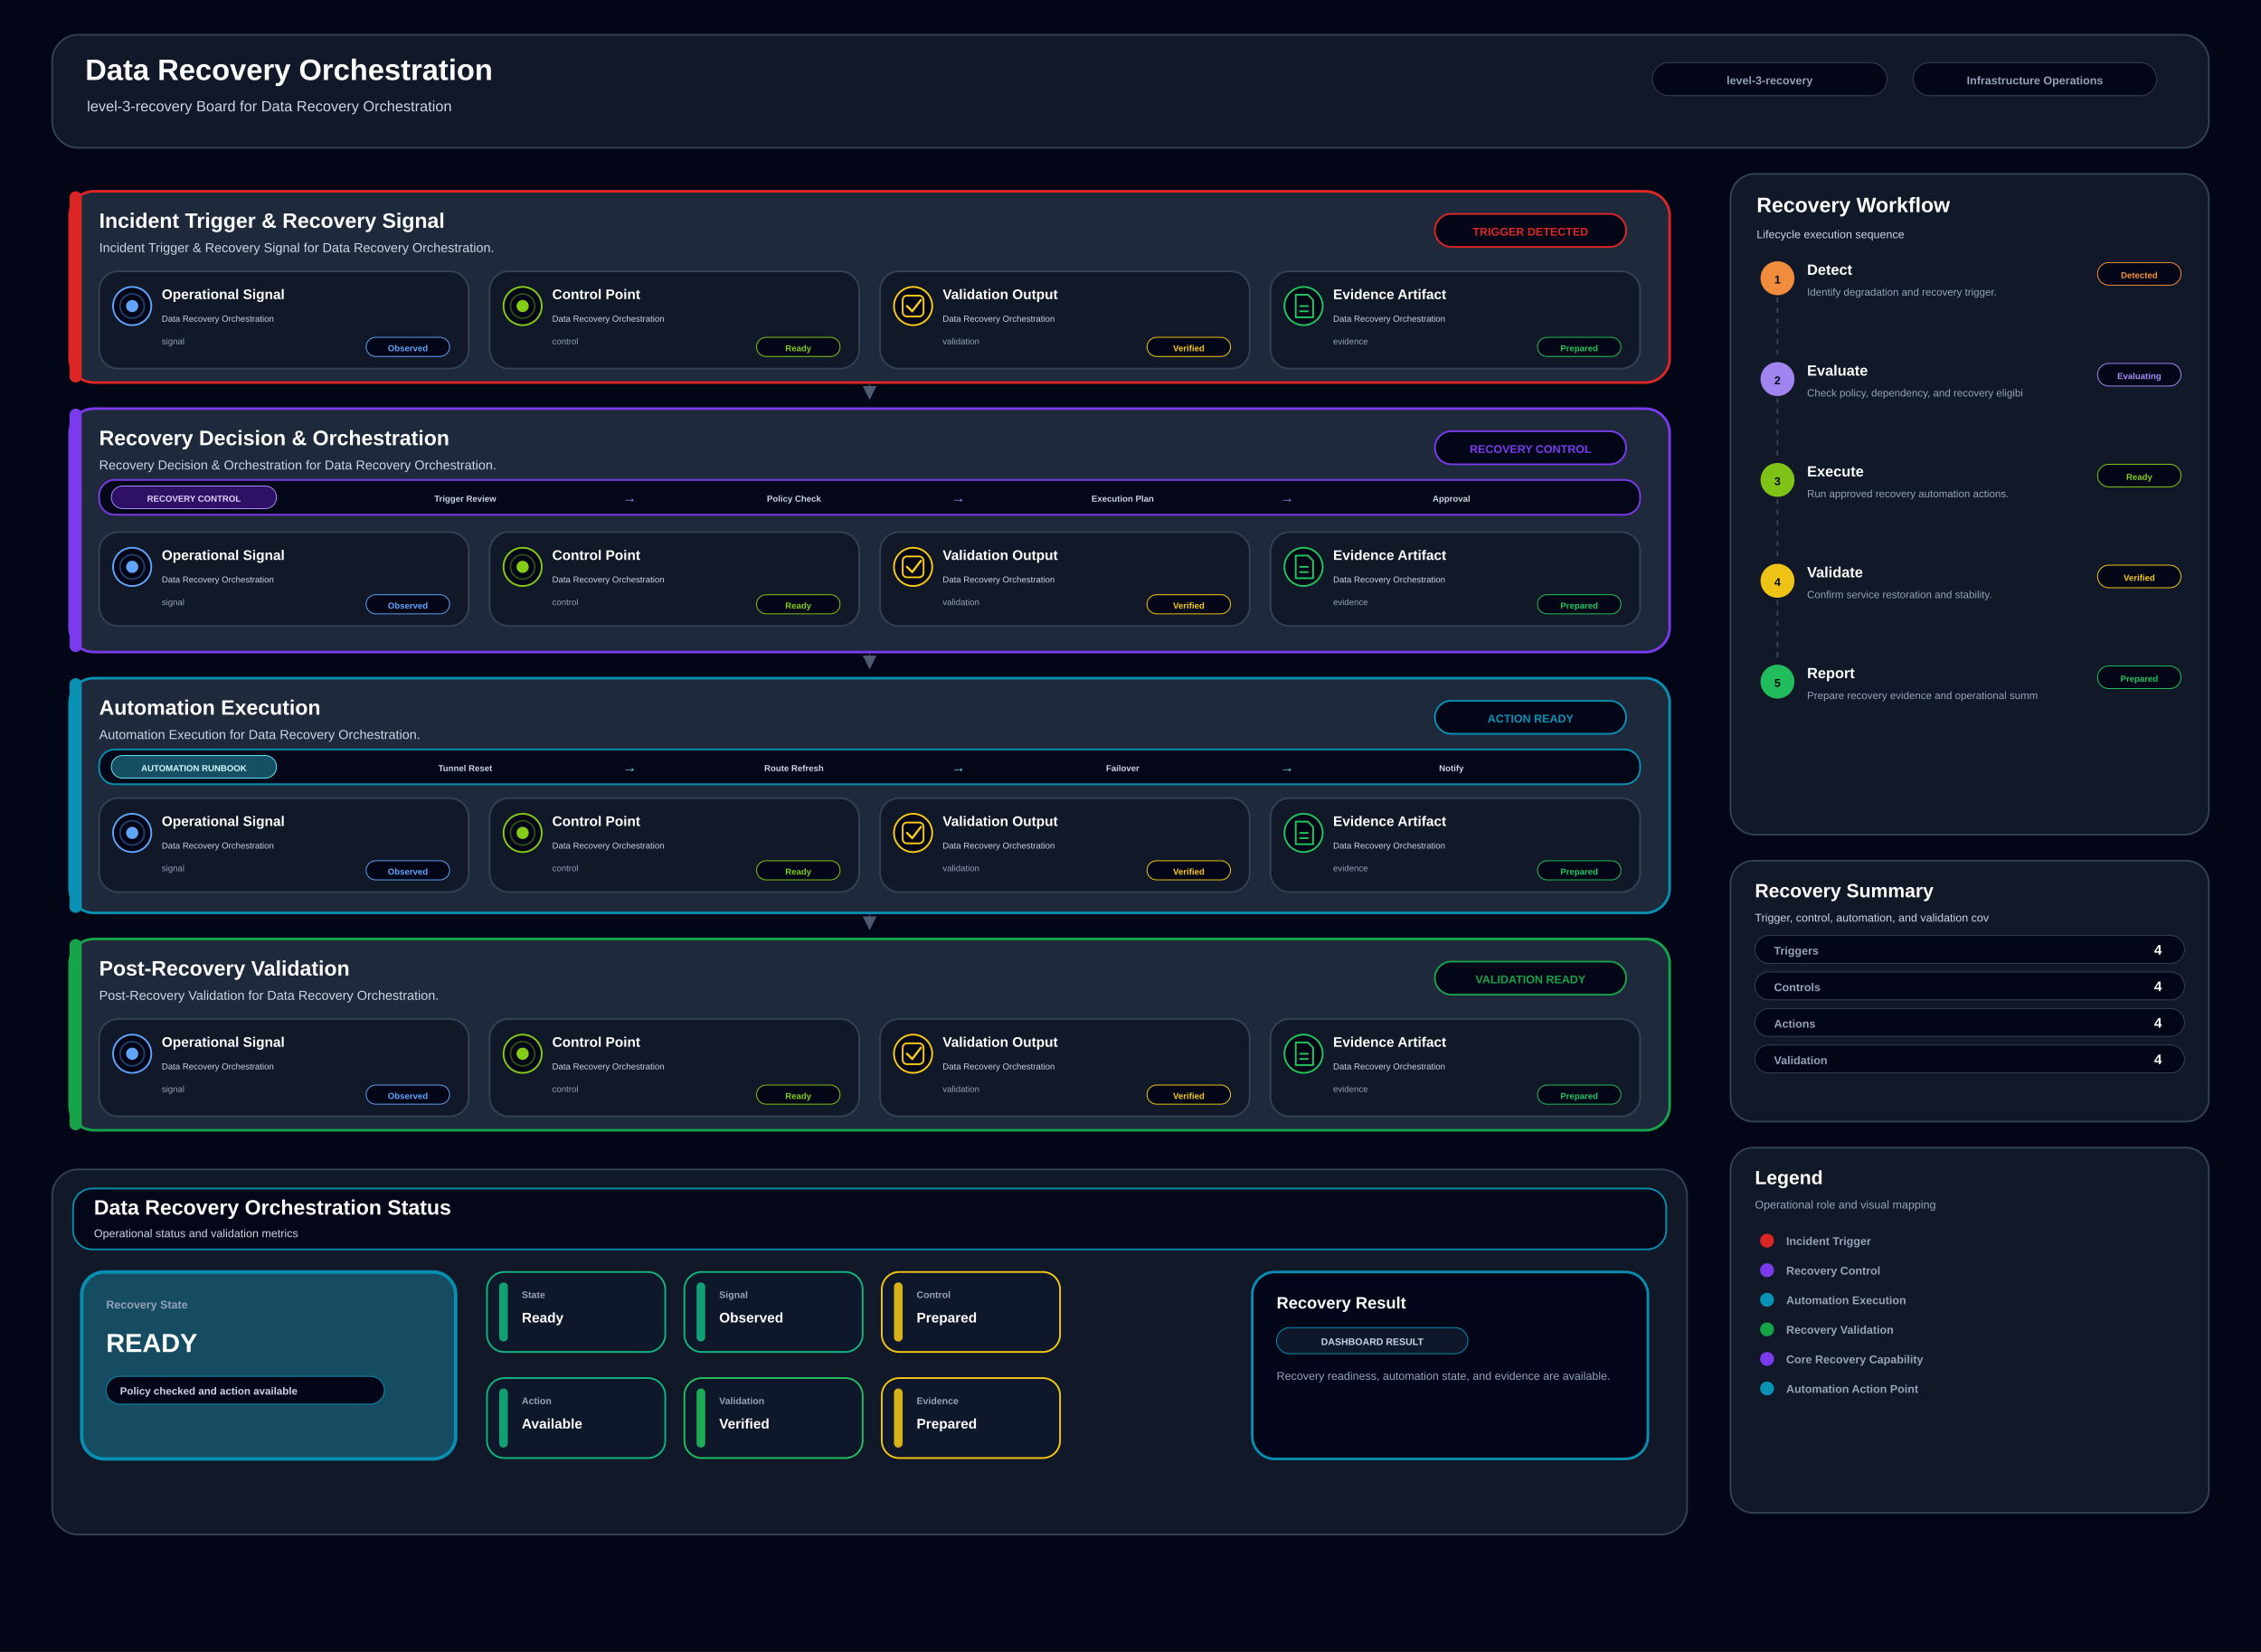
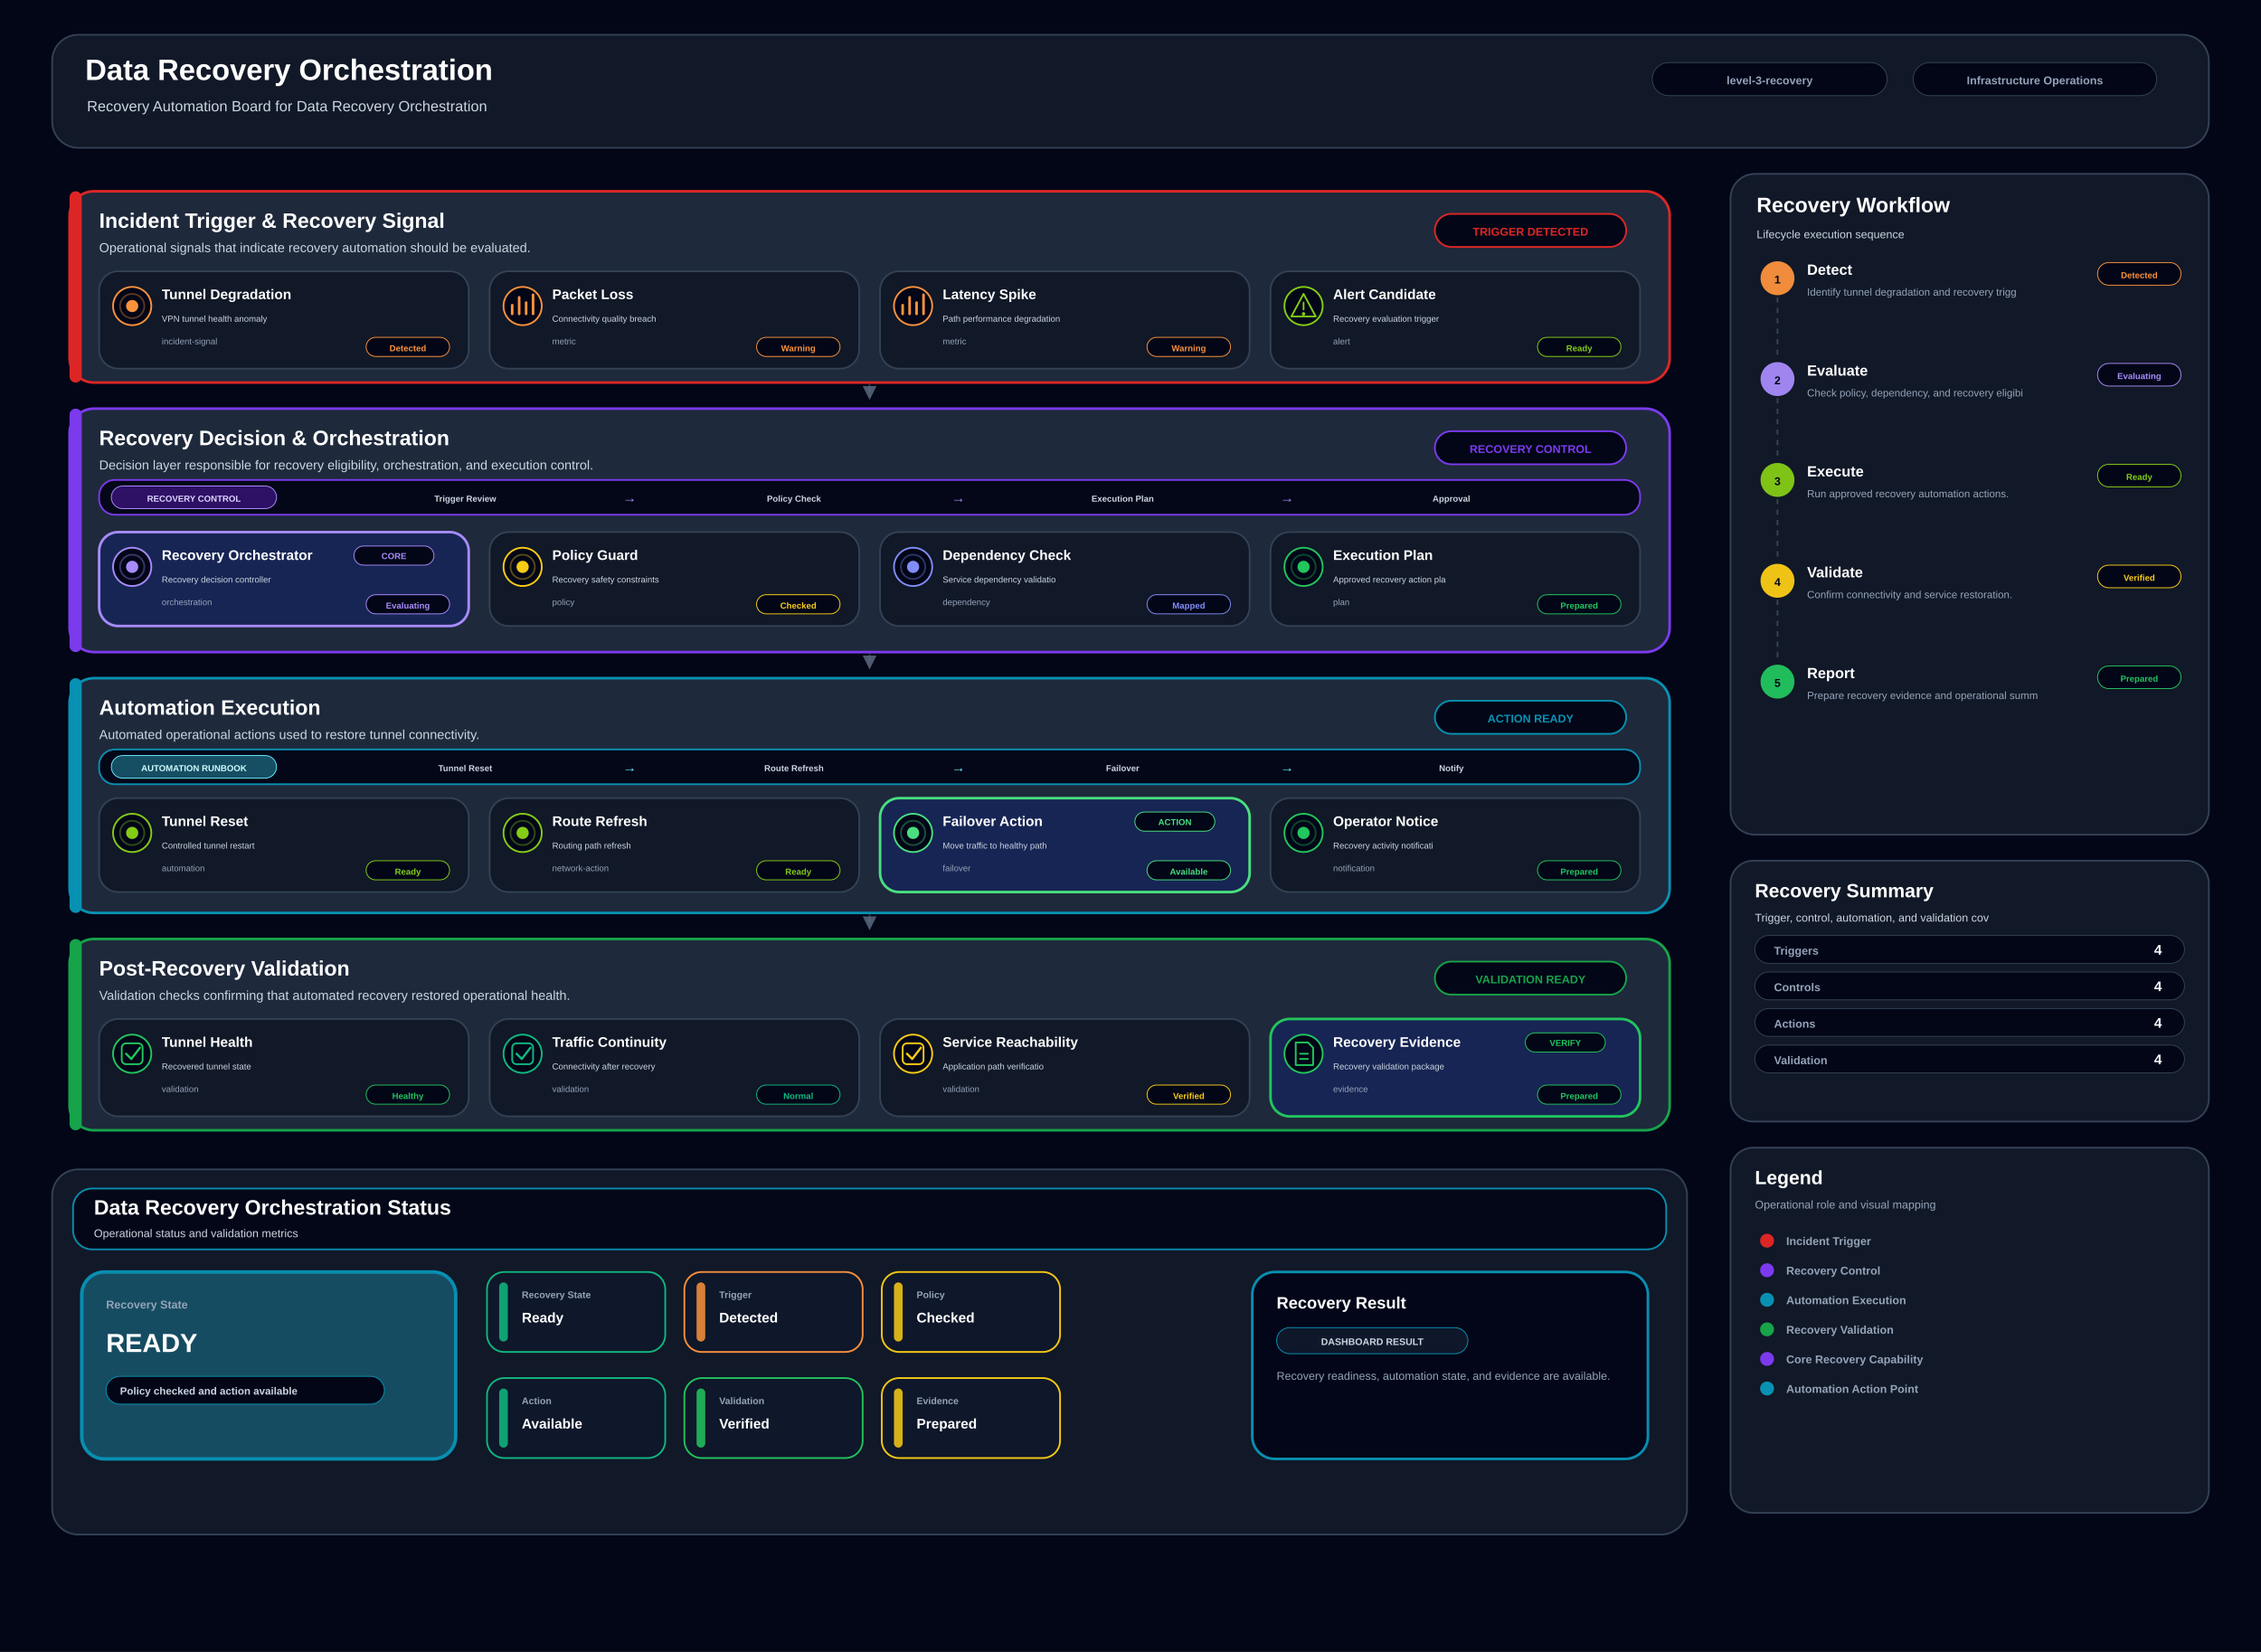
<svg xmlns="http://www.w3.org/2000/svg" width="2600" height="1900" viewBox="0 0 2600 1900" font-family="Arial, Helvetica, sans-serif">
  <style>text { font-family: Arial, Helvetica, sans-serif; letter-spacing: normal; word-spacing: normal; text-rendering: optimizeLegibility; font-kerning: normal; }</style>
  <style>text { font-family: Arial, Helvetica, sans-serif; letter-spacing: normal; word-spacing: normal; text-rendering: optimizeLegibility; font-kerning: normal; }</style>
  <rect width="2600" height="1900" fill="#020617" />
  <rect x="60" y="40" width="2480" height="130" rx="30" fill="#111827" stroke="#334155" stroke-width="2" />
  <text x="98" y="92" fill="#ffffff" font-size="34" font-weight="bold">Data Recovery Orchestration</text>
-   <text x="100" y="128" fill="#cbd5e1" font-size="17">level-3-recovery Board for Data Recovery Orchestration</text>
+   <text x="100" y="128" fill="#cbd5e1" font-size="17">Recovery Automation Board for Data Recovery Orchestration</text>
  <rect x="1900" y="72" width="270" height="38" rx="19" fill="#020617" stroke="#334155" stroke-width="1" />
  <text x="2035" y="97" fill="#94a3b8" font-size="13" text-anchor="middle" font-weight="bold">level-3-recovery</text>
  <rect x="2200" y="72" width="280" height="38" rx="19" fill="#020617" stroke="#334155" stroke-width="1" />
  <text x="2340" y="97" fill="#94a3b8" font-size="13" text-anchor="middle" font-weight="bold">Infrastructure Operations</text>
  <rect x="80" y="220" width="1840" height="220" rx="28" fill="#1e293b" stroke="#dc2626" stroke-width="3" />
  <rect x="80" y="220" width="14" height="220" rx="7" fill="#dc2626" />
  <text x="114" y="262" fill="#ffffff" font-size="24" font-weight="bold">Incident Trigger &amp; Recovery Signal</text>
-   <text x="114" y="290" fill="#cbd5e1" font-size="15">Incident Trigger &amp; Recovery Signal for Data Recovery Orchestration.</text>
+   <text x="114" y="290" fill="#cbd5e1" font-size="15">Operational signals that indicate recovery automation should be evaluated.</text>
  <rect x="1650" y="246" width="220" height="38" rx="19" fill="#020617" stroke="#dc2626" stroke-width="2" />
  <text x="1760" y="271" fill="#dc2626" font-size="13" text-anchor="middle" font-weight="bold">TRIGGER DETECTED</text>
  <rect x="114" y="312" width="425" height="112" rx="22" fill="#111827" stroke="#334155" stroke-width="2" />
-   <circle cx="152" cy="352" r="22" fill="#020617" stroke="#60a5fa" stroke-width="2" />
-   <circle cx="152" cy="352" r="7" fill="#60a5fa" />
-   <circle cx="152" cy="352" r="14" fill="none" stroke="#60a5fa" stroke-width="2" opacity="0.35" />
-   <text x="186" y="344" fill="#ffffff" font-size="16" font-weight="bold">Operational Signal</text>
-   <text x="186" y="370" fill="#cbd5e1" font-size="10">Data Recovery Orchestration </text>
-   <text x="186" y="396" fill="#94a3b8" font-size="10">signal</text>
-   <rect x="421" y="388" width="96" height="22" rx="11" fill="#020617" stroke="#60a5fa" stroke-width="1" />
-   <text x="469" y="404" fill="#60a5fa" font-size="10" text-anchor="middle" font-weight="bold">Observed</text>
+   <circle cx="152" cy="352" r="22" fill="#020617" stroke="#fb923c" stroke-width="2" />
+   <circle cx="152" cy="352" r="7" fill="#fb923c" />
+   <circle cx="152" cy="352" r="14" fill="none" stroke="#fb923c" stroke-width="2" opacity="0.35" />
+   <text x="186" y="344" fill="#ffffff" font-size="16" font-weight="bold">Tunnel Degradation</text>
+   <text x="186" y="370" fill="#cbd5e1" font-size="10">VPN tunnel health anomaly</text>
+   <text x="186" y="396" fill="#94a3b8" font-size="10">incident-signal</text>
+   <rect x="421" y="388" width="96" height="22" rx="11" fill="#020617" stroke="#fb923c" stroke-width="1" />
+   <text x="469" y="404" fill="#fb923c" font-size="10" text-anchor="middle" font-weight="bold">Detected</text>
  <rect x="563" y="312" width="425" height="112" rx="22" fill="#111827" stroke="#334155" stroke-width="2" />
-   <circle cx="601" cy="352" r="22" fill="#020617" stroke="#84cc16" stroke-width="2" />
-   <circle cx="601" cy="352" r="7" fill="#84cc16" />
-   <circle cx="601" cy="352" r="14" fill="none" stroke="#84cc16" stroke-width="2" opacity="0.35" />
-   <text x="635" y="344" fill="#ffffff" font-size="16" font-weight="bold">Control Point</text>
-   <text x="635" y="370" fill="#cbd5e1" font-size="10">Data Recovery Orchestration </text>
-   <text x="635" y="396" fill="#94a3b8" font-size="10">control</text>
-   <rect x="870" y="388" width="96" height="22" rx="11" fill="#020617" stroke="#84cc16" stroke-width="1" />
-   <text x="918" y="404" fill="#84cc16" font-size="10" text-anchor="middle" font-weight="bold">Ready</text>
+   <circle cx="601" cy="352" r="22" fill="#020617" stroke="#fb923c" stroke-width="2" />
+   <line x1="589" y1="361" x2="589" y2="351" stroke="#fb923c" stroke-width="3" stroke-linecap="round" />
+   <line x1="597" y1="361" x2="597" y2="342" stroke="#fb923c" stroke-width="3" stroke-linecap="round" />
+   <line x1="605" y1="361" x2="605" y2="348" stroke="#fb923c" stroke-width="3" stroke-linecap="round" />
+   <line x1="613" y1="361" x2="613" y2="339" stroke="#fb923c" stroke-width="3" stroke-linecap="round" />
+   <text x="635" y="344" fill="#ffffff" font-size="16" font-weight="bold">Packet Loss</text>
+   <text x="635" y="370" fill="#cbd5e1" font-size="10">Connectivity quality breach</text>
+   <text x="635" y="396" fill="#94a3b8" font-size="10">metric</text>
+   <rect x="870" y="388" width="96" height="22" rx="11" fill="#020617" stroke="#fb923c" stroke-width="1" />
+   <text x="918" y="404" fill="#fb923c" font-size="10" text-anchor="middle" font-weight="bold">Warning</text>
  <rect x="1012" y="312" width="425" height="112" rx="22" fill="#111827" stroke="#334155" stroke-width="2" />
-   <circle cx="1050" cy="352" r="22" fill="#020617" stroke="#facc15" stroke-width="2" />
-   <rect x="1038" y="340" width="24" height="24" rx="5" fill="none" stroke="#facc15" stroke-width="2" />
-   <polyline points="1043,352 1049,358 1059,345" fill="none" stroke="#facc15" stroke-width="2.5" stroke-linecap="round" stroke-linejoin="round" />
-   <text x="1084" y="344" fill="#ffffff" font-size="16" font-weight="bold">Validation Output</text>
-   <text x="1084" y="370" fill="#cbd5e1" font-size="10">Data Recovery Orchestration </text>
-   <text x="1084" y="396" fill="#94a3b8" font-size="10">validation</text>
-   <rect x="1319" y="388" width="96" height="22" rx="11" fill="#020617" stroke="#facc15" stroke-width="1" />
-   <text x="1367" y="404" fill="#facc15" font-size="10" text-anchor="middle" font-weight="bold">Verified</text>
+   <circle cx="1050" cy="352" r="22" fill="#020617" stroke="#fb923c" stroke-width="2" />
+   <line x1="1038" y1="361" x2="1038" y2="351" stroke="#fb923c" stroke-width="3" stroke-linecap="round" />
+   <line x1="1046" y1="361" x2="1046" y2="342" stroke="#fb923c" stroke-width="3" stroke-linecap="round" />
+   <line x1="1054" y1="361" x2="1054" y2="348" stroke="#fb923c" stroke-width="3" stroke-linecap="round" />
+   <line x1="1062" y1="361" x2="1062" y2="339" stroke="#fb923c" stroke-width="3" stroke-linecap="round" />
+   <text x="1084" y="344" fill="#ffffff" font-size="16" font-weight="bold">Latency Spike</text>
+   <text x="1084" y="370" fill="#cbd5e1" font-size="10">Path performance degradation</text>
+   <text x="1084" y="396" fill="#94a3b8" font-size="10">metric</text>
+   <rect x="1319" y="388" width="96" height="22" rx="11" fill="#020617" stroke="#fb923c" stroke-width="1" />
+   <text x="1367" y="404" fill="#fb923c" font-size="10" text-anchor="middle" font-weight="bold">Warning</text>
  <rect x="1461" y="312" width="425" height="112" rx="22" fill="#111827" stroke="#334155" stroke-width="2" />
-   <circle cx="1499" cy="352" r="22" fill="#020617" stroke="#22c55e" stroke-width="2" />
-   <polygon points="1490,339 1504,339 1510,345 1510,365 1490,365" fill="none" stroke="#22c55e" stroke-width="2" stroke-linejoin="round" />
-   <line x1="1495" y1="352" x2="1504" y2="352" stroke="#22c55e" stroke-width="2" stroke-linecap="round" />
-   <line x1="1495" y1="358" x2="1504" y2="358" stroke="#22c55e" stroke-width="2" stroke-linecap="round" />
-   <text x="1533" y="344" fill="#ffffff" font-size="16" font-weight="bold">Evidence Artifact</text>
-   <text x="1533" y="370" fill="#cbd5e1" font-size="10">Data Recovery Orchestration </text>
-   <text x="1533" y="396" fill="#94a3b8" font-size="10">evidence</text>
-   <rect x="1768" y="388" width="96" height="22" rx="11" fill="#020617" stroke="#22c55e" stroke-width="1" />
-   <text x="1816" y="404" fill="#22c55e" font-size="10" text-anchor="middle" font-weight="bold">Prepared</text>
+   <circle cx="1499" cy="352" r="22" fill="#020617" stroke="#84cc16" stroke-width="2" />
+   <polygon points="1499,338 1513,364 1485,364" fill="none" stroke="#84cc16" stroke-width="2" stroke-linejoin="round" />
+   <line x1="1499" y1="348" x2="1499" y2="356" stroke="#84cc16" stroke-width="2" stroke-linecap="round" />
+   <circle cx="1499" cy="361" r="2" fill="#84cc16" />
+   <text x="1533" y="344" fill="#ffffff" font-size="16" font-weight="bold">Alert Candidate</text>
+   <text x="1533" y="370" fill="#cbd5e1" font-size="10">Recovery evaluation trigger</text>
+   <text x="1533" y="396" fill="#94a3b8" font-size="10">alert</text>
+   <rect x="1768" y="388" width="96" height="22" rx="11" fill="#020617" stroke="#84cc16" stroke-width="1" />
+   <text x="1816" y="404" fill="#84cc16" font-size="10" text-anchor="middle" font-weight="bold">Ready</text>
  <rect x="80" y="470" width="1840" height="280" rx="28" fill="#1e293b" stroke="#7c3aed" stroke-width="3" />
  <rect x="80" y="470" width="14" height="280" rx="7" fill="#7c3aed" />
  <text x="114" y="512" fill="#ffffff" font-size="24" font-weight="bold">Recovery Decision &amp; Orchestration</text>
-   <text x="114" y="540" fill="#cbd5e1" font-size="15">Recovery Decision &amp; Orchestration for Data Recovery Orchestration.</text>
+   <text x="114" y="540" fill="#cbd5e1" font-size="15">Decision layer responsible for recovery eligibility, orchestration, and execution control.</text>
  <rect x="1650" y="496" width="220" height="38" rx="19" fill="#020617" stroke="#7c3aed" stroke-width="2" />
  <text x="1760" y="521" fill="#7c3aed" font-size="13" text-anchor="middle" font-weight="bold">RECOVERY CONTROL</text>
  <rect x="114" y="552" width="1772" height="40" rx="18" fill="#020617" stroke="#7c3aed" stroke-width="2" opacity="0.98" />
  <rect x="128" y="559" width="190" height="26" rx="13" fill="#2e1065" stroke="#a78bfa" stroke-width="1" />
  <text x="223.0" y="577" fill="#ddd6fe" font-size="10" text-anchor="middle" font-weight="bold">RECOVERY CONTROL</text>
  <text x="535.0" y="577" fill="#cbd5e1" font-size="10" text-anchor="middle" font-weight="bold">Trigger Review</text>
  <text x="724.0" y="578" fill="#a78bfa" font-size="16" text-anchor="middle" font-weight="bold">→</text>
  <text x="913.0" y="577" fill="#cbd5e1" font-size="10" text-anchor="middle" font-weight="bold">Policy Check</text>
  <text x="1102.0" y="578" fill="#a78bfa" font-size="16" text-anchor="middle" font-weight="bold">→</text>
  <text x="1291.0" y="577" fill="#cbd5e1" font-size="10" text-anchor="middle" font-weight="bold">Execution Plan</text>
  <text x="1480.0" y="578" fill="#a78bfa" font-size="16" text-anchor="middle" font-weight="bold">→</text>
  <text x="1669.0" y="577" fill="#cbd5e1" font-size="10" text-anchor="middle" font-weight="bold">Approval</text>
-   <rect x="114" y="612" width="425" height="108" rx="22" fill="#111827" stroke="#334155" stroke-width="2" />
-   <circle cx="152" cy="652" r="22" fill="#020617" stroke="#60a5fa" stroke-width="2" />
-   <circle cx="152" cy="652" r="7" fill="#60a5fa" />
-   <circle cx="152" cy="652" r="14" fill="none" stroke="#60a5fa" stroke-width="2" opacity="0.35" />
-   <text x="186" y="644" fill="#ffffff" font-size="16" font-weight="bold">Operational Signal</text>
-   <text x="186" y="670" fill="#cbd5e1" font-size="10">Data Recovery Orchestration </text>
-   <text x="186" y="696" fill="#94a3b8" font-size="10">signal</text>
-   <rect x="421" y="684" width="96" height="22" rx="11" fill="#020617" stroke="#60a5fa" stroke-width="1" />
-   <text x="469" y="700" fill="#60a5fa" font-size="10" text-anchor="middle" font-weight="bold">Observed</text>
+   <rect x="114" y="612" width="425" height="108" rx="22" fill="#172554" stroke="#a78bfa" stroke-width="3" />
+   <circle cx="152" cy="652" r="22" fill="#020617" stroke="#a78bfa" stroke-width="2" />
+   <circle cx="152" cy="652" r="7" fill="#a78bfa" />
+   <circle cx="152" cy="652" r="14" fill="none" stroke="#a78bfa" stroke-width="2" opacity="0.35" />
+   <text x="186" y="644" fill="#ffffff" font-size="16" font-weight="bold">Recovery Orchestrator</text>
+   <text x="186" y="670" fill="#cbd5e1" font-size="10">Recovery decision controller</text>
+   <text x="186" y="696" fill="#94a3b8" font-size="10">orchestration</text>
+   <rect x="421" y="684" width="96" height="22" rx="11" fill="#020617" stroke="#a78bfa" stroke-width="1" />
+   <text x="469" y="700" fill="#a78bfa" font-size="10" text-anchor="middle" font-weight="bold">Evaluating</text>
+   <rect x="407" y="628" width="92" height="22" rx="11" fill="#020617" stroke="#a78bfa" stroke-width="1" />
+   <text x="453" y="643" fill="#a78bfa" font-size="10" text-anchor="middle" font-weight="bold">CORE</text>
  <rect x="563" y="612" width="425" height="108" rx="22" fill="#111827" stroke="#334155" stroke-width="2" />
-   <circle cx="601" cy="652" r="22" fill="#020617" stroke="#84cc16" stroke-width="2" />
-   <circle cx="601" cy="652" r="7" fill="#84cc16" />
-   <circle cx="601" cy="652" r="14" fill="none" stroke="#84cc16" stroke-width="2" opacity="0.35" />
-   <text x="635" y="644" fill="#ffffff" font-size="16" font-weight="bold">Control Point</text>
-   <text x="635" y="670" fill="#cbd5e1" font-size="10">Data Recovery Orchestration </text>
-   <text x="635" y="696" fill="#94a3b8" font-size="10">control</text>
-   <rect x="870" y="684" width="96" height="22" rx="11" fill="#020617" stroke="#84cc16" stroke-width="1" />
-   <text x="918" y="700" fill="#84cc16" font-size="10" text-anchor="middle" font-weight="bold">Ready</text>
+   <circle cx="601" cy="652" r="22" fill="#020617" stroke="#facc15" stroke-width="2" />
+   <circle cx="601" cy="652" r="7" fill="#facc15" />
+   <circle cx="601" cy="652" r="14" fill="none" stroke="#facc15" stroke-width="2" opacity="0.35" />
+   <text x="635" y="644" fill="#ffffff" font-size="16" font-weight="bold">Policy Guard</text>
+   <text x="635" y="670" fill="#cbd5e1" font-size="10">Recovery safety constraints</text>
+   <text x="635" y="696" fill="#94a3b8" font-size="10">policy</text>
+   <rect x="870" y="684" width="96" height="22" rx="11" fill="#020617" stroke="#facc15" stroke-width="1" />
+   <text x="918" y="700" fill="#facc15" font-size="10" text-anchor="middle" font-weight="bold">Checked</text>
  <rect x="1012" y="612" width="425" height="108" rx="22" fill="#111827" stroke="#334155" stroke-width="2" />
-   <circle cx="1050" cy="652" r="22" fill="#020617" stroke="#facc15" stroke-width="2" />
-   <rect x="1038" y="640" width="24" height="24" rx="5" fill="none" stroke="#facc15" stroke-width="2" />
-   <polyline points="1043,652 1049,658 1059,645" fill="none" stroke="#facc15" stroke-width="2.5" stroke-linecap="round" stroke-linejoin="round" />
-   <text x="1084" y="644" fill="#ffffff" font-size="16" font-weight="bold">Validation Output</text>
-   <text x="1084" y="670" fill="#cbd5e1" font-size="10">Data Recovery Orchestration </text>
-   <text x="1084" y="696" fill="#94a3b8" font-size="10">validation</text>
-   <rect x="1319" y="684" width="96" height="22" rx="11" fill="#020617" stroke="#facc15" stroke-width="1" />
-   <text x="1367" y="700" fill="#facc15" font-size="10" text-anchor="middle" font-weight="bold">Verified</text>
+   <circle cx="1050" cy="652" r="22" fill="#020617" stroke="#818cf8" stroke-width="2" />
+   <circle cx="1050" cy="652" r="7" fill="#818cf8" />
+   <circle cx="1050" cy="652" r="14" fill="none" stroke="#818cf8" stroke-width="2" opacity="0.35" />
+   <text x="1084" y="644" fill="#ffffff" font-size="16" font-weight="bold">Dependency Check</text>
+   <text x="1084" y="670" fill="#cbd5e1" font-size="10">Service dependency validatio</text>
+   <text x="1084" y="696" fill="#94a3b8" font-size="10">dependency</text>
+   <rect x="1319" y="684" width="96" height="22" rx="11" fill="#020617" stroke="#818cf8" stroke-width="1" />
+   <text x="1367" y="700" fill="#818cf8" font-size="10" text-anchor="middle" font-weight="bold">Mapped</text>
  <rect x="1461" y="612" width="425" height="108" rx="22" fill="#111827" stroke="#334155" stroke-width="2" />
  <circle cx="1499" cy="652" r="22" fill="#020617" stroke="#22c55e" stroke-width="2" />
-   <polygon points="1490,639 1504,639 1510,645 1510,665 1490,665" fill="none" stroke="#22c55e" stroke-width="2" stroke-linejoin="round" />
-   <line x1="1495" y1="652" x2="1504" y2="652" stroke="#22c55e" stroke-width="2" stroke-linecap="round" />
-   <line x1="1495" y1="658" x2="1504" y2="658" stroke="#22c55e" stroke-width="2" stroke-linecap="round" />
-   <text x="1533" y="644" fill="#ffffff" font-size="16" font-weight="bold">Evidence Artifact</text>
-   <text x="1533" y="670" fill="#cbd5e1" font-size="10">Data Recovery Orchestration </text>
-   <text x="1533" y="696" fill="#94a3b8" font-size="10">evidence</text>
+   <circle cx="1499" cy="652" r="7" fill="#22c55e" />
+   <circle cx="1499" cy="652" r="14" fill="none" stroke="#22c55e" stroke-width="2" opacity="0.35" />
+   <text x="1533" y="644" fill="#ffffff" font-size="16" font-weight="bold">Execution Plan</text>
+   <text x="1533" y="670" fill="#cbd5e1" font-size="10">Approved recovery action pla</text>
+   <text x="1533" y="696" fill="#94a3b8" font-size="10">plan</text>
  <rect x="1768" y="684" width="96" height="22" rx="11" fill="#020617" stroke="#22c55e" stroke-width="1" />
  <text x="1816" y="700" fill="#22c55e" font-size="10" text-anchor="middle" font-weight="bold">Prepared</text>
  <rect x="80" y="780" width="1840" height="270" rx="28" fill="#1e293b" stroke="#0891b2" stroke-width="3" />
  <rect x="80" y="780" width="14" height="270" rx="7" fill="#0891b2" />
  <text x="114" y="822" fill="#ffffff" font-size="24" font-weight="bold">Automation Execution</text>
-   <text x="114" y="850" fill="#cbd5e1" font-size="15">Automation Execution for Data Recovery Orchestration.</text>
+   <text x="114" y="850" fill="#cbd5e1" font-size="15">Automated operational actions used to restore tunnel connectivity.</text>
  <rect x="1650" y="806" width="220" height="38" rx="19" fill="#020617" stroke="#0891b2" stroke-width="2" />
  <text x="1760" y="831" fill="#0891b2" font-size="13" text-anchor="middle" font-weight="bold">ACTION READY</text>
  <rect x="114" y="862" width="1772" height="40" rx="18" fill="#020617" stroke="#0891b2" stroke-width="2" opacity="0.98" />
  <rect x="128" y="869" width="190" height="26" rx="13" fill="#164e63" stroke="#67e8f9" stroke-width="1" />
  <text x="223.0" y="887" fill="#cffafe" font-size="10" text-anchor="middle" font-weight="bold">AUTOMATION RUNBOOK</text>
  <text x="535.0" y="887" fill="#cbd5e1" font-size="10" text-anchor="middle" font-weight="bold">Tunnel Reset</text>
  <text x="724.0" y="888" fill="#67e8f9" font-size="16" text-anchor="middle" font-weight="bold">→</text>
  <text x="913.0" y="887" fill="#cbd5e1" font-size="10" text-anchor="middle" font-weight="bold">Route Refresh</text>
  <text x="1102.0" y="888" fill="#67e8f9" font-size="16" text-anchor="middle" font-weight="bold">→</text>
  <text x="1291.0" y="887" fill="#cbd5e1" font-size="10" text-anchor="middle" font-weight="bold">Failover</text>
  <text x="1480.0" y="888" fill="#67e8f9" font-size="16" text-anchor="middle" font-weight="bold">→</text>
  <text x="1669.0" y="887" fill="#cbd5e1" font-size="10" text-anchor="middle" font-weight="bold">Notify</text>
  <rect x="114" y="918" width="425" height="108" rx="22" fill="#111827" stroke="#334155" stroke-width="2" />
-   <circle cx="152" cy="958" r="22" fill="#020617" stroke="#60a5fa" stroke-width="2" />
-   <circle cx="152" cy="958" r="7" fill="#60a5fa" />
-   <circle cx="152" cy="958" r="14" fill="none" stroke="#60a5fa" stroke-width="2" opacity="0.35" />
-   <text x="186" y="950" fill="#ffffff" font-size="16" font-weight="bold">Operational Signal</text>
-   <text x="186" y="976" fill="#cbd5e1" font-size="10">Data Recovery Orchestration </text>
-   <text x="186" y="1002" fill="#94a3b8" font-size="10">signal</text>
-   <rect x="421" y="990" width="96" height="22" rx="11" fill="#020617" stroke="#60a5fa" stroke-width="1" />
-   <text x="469" y="1006" fill="#60a5fa" font-size="10" text-anchor="middle" font-weight="bold">Observed</text>
+   <circle cx="152" cy="958" r="22" fill="#020617" stroke="#84cc16" stroke-width="2" />
+   <circle cx="152" cy="958" r="7" fill="#84cc16" />
+   <circle cx="152" cy="958" r="14" fill="none" stroke="#84cc16" stroke-width="2" opacity="0.35" />
+   <text x="186" y="950" fill="#ffffff" font-size="16" font-weight="bold">Tunnel Reset</text>
+   <text x="186" y="976" fill="#cbd5e1" font-size="10">Controlled tunnel restart</text>
+   <text x="186" y="1002" fill="#94a3b8" font-size="10">automation</text>
+   <rect x="421" y="990" width="96" height="22" rx="11" fill="#020617" stroke="#84cc16" stroke-width="1" />
+   <text x="469" y="1006" fill="#84cc16" font-size="10" text-anchor="middle" font-weight="bold">Ready</text>
  <rect x="563" y="918" width="425" height="108" rx="22" fill="#111827" stroke="#334155" stroke-width="2" />
  <circle cx="601" cy="958" r="22" fill="#020617" stroke="#84cc16" stroke-width="2" />
  <circle cx="601" cy="958" r="7" fill="#84cc16" />
  <circle cx="601" cy="958" r="14" fill="none" stroke="#84cc16" stroke-width="2" opacity="0.35" />
-   <text x="635" y="950" fill="#ffffff" font-size="16" font-weight="bold">Control Point</text>
-   <text x="635" y="976" fill="#cbd5e1" font-size="10">Data Recovery Orchestration </text>
-   <text x="635" y="1002" fill="#94a3b8" font-size="10">control</text>
+   <text x="635" y="950" fill="#ffffff" font-size="16" font-weight="bold">Route Refresh</text>
+   <text x="635" y="976" fill="#cbd5e1" font-size="10">Routing path refresh</text>
+   <text x="635" y="1002" fill="#94a3b8" font-size="10">network-action</text>
  <rect x="870" y="990" width="96" height="22" rx="11" fill="#020617" stroke="#84cc16" stroke-width="1" />
  <text x="918" y="1006" fill="#84cc16" font-size="10" text-anchor="middle" font-weight="bold">Ready</text>
-   <rect x="1012" y="918" width="425" height="108" rx="22" fill="#111827" stroke="#334155" stroke-width="2" />
-   <circle cx="1050" cy="958" r="22" fill="#020617" stroke="#facc15" stroke-width="2" />
-   <rect x="1038" y="946" width="24" height="24" rx="5" fill="none" stroke="#facc15" stroke-width="2" />
-   <polyline points="1043,958 1049,964 1059,951" fill="none" stroke="#facc15" stroke-width="2.5" stroke-linecap="round" stroke-linejoin="round" />
-   <text x="1084" y="950" fill="#ffffff" font-size="16" font-weight="bold">Validation Output</text>
-   <text x="1084" y="976" fill="#cbd5e1" font-size="10">Data Recovery Orchestration </text>
-   <text x="1084" y="1002" fill="#94a3b8" font-size="10">validation</text>
-   <rect x="1319" y="990" width="96" height="22" rx="11" fill="#020617" stroke="#facc15" stroke-width="1" />
-   <text x="1367" y="1006" fill="#facc15" font-size="10" text-anchor="middle" font-weight="bold">Verified</text>
+   <rect x="1012" y="918" width="425" height="108" rx="22" fill="#172554" stroke="#4ade80" stroke-width="3" />
+   <circle cx="1050" cy="958" r="22" fill="#020617" stroke="#4ade80" stroke-width="2" />
+   <circle cx="1050" cy="958" r="7" fill="#4ade80" />
+   <circle cx="1050" cy="958" r="14" fill="none" stroke="#4ade80" stroke-width="2" opacity="0.35" />
+   <text x="1084" y="950" fill="#ffffff" font-size="16" font-weight="bold">Failover Action</text>
+   <text x="1084" y="976" fill="#cbd5e1" font-size="10">Move traffic to healthy path</text>
+   <text x="1084" y="1002" fill="#94a3b8" font-size="10">failover</text>
+   <rect x="1319" y="990" width="96" height="22" rx="11" fill="#020617" stroke="#4ade80" stroke-width="1" />
+   <text x="1367" y="1006" fill="#4ade80" font-size="10" text-anchor="middle" font-weight="bold">Available</text>
+   <rect x="1305" y="934" width="92" height="22" rx="11" fill="#020617" stroke="#4ade80" stroke-width="1" />
+   <text x="1351" y="949" fill="#4ade80" font-size="10" text-anchor="middle" font-weight="bold">ACTION</text>
  <rect x="1461" y="918" width="425" height="108" rx="22" fill="#111827" stroke="#334155" stroke-width="2" />
  <circle cx="1499" cy="958" r="22" fill="#020617" stroke="#22c55e" stroke-width="2" />
-   <polygon points="1490,945 1504,945 1510,951 1510,971 1490,971" fill="none" stroke="#22c55e" stroke-width="2" stroke-linejoin="round" />
-   <line x1="1495" y1="958" x2="1504" y2="958" stroke="#22c55e" stroke-width="2" stroke-linecap="round" />
-   <line x1="1495" y1="964" x2="1504" y2="964" stroke="#22c55e" stroke-width="2" stroke-linecap="round" />
-   <text x="1533" y="950" fill="#ffffff" font-size="16" font-weight="bold">Evidence Artifact</text>
-   <text x="1533" y="976" fill="#cbd5e1" font-size="10">Data Recovery Orchestration </text>
-   <text x="1533" y="1002" fill="#94a3b8" font-size="10">evidence</text>
+   <circle cx="1499" cy="958" r="7" fill="#22c55e" />
+   <circle cx="1499" cy="958" r="14" fill="none" stroke="#22c55e" stroke-width="2" opacity="0.35" />
+   <text x="1533" y="950" fill="#ffffff" font-size="16" font-weight="bold">Operator Notice</text>
+   <text x="1533" y="976" fill="#cbd5e1" font-size="10">Recovery activity notificati</text>
+   <text x="1533" y="1002" fill="#94a3b8" font-size="10">notification</text>
  <rect x="1768" y="990" width="96" height="22" rx="11" fill="#020617" stroke="#22c55e" stroke-width="1" />
  <text x="1816" y="1006" fill="#22c55e" font-size="10" text-anchor="middle" font-weight="bold">Prepared</text>
  <rect x="80" y="1080" width="1840" height="220" rx="28" fill="#1e293b" stroke="#16a34a" stroke-width="3" />
  <rect x="80" y="1080" width="14" height="220" rx="7" fill="#16a34a" />
  <text x="114" y="1122" fill="#ffffff" font-size="24" font-weight="bold">Post-Recovery Validation</text>
-   <text x="114" y="1150" fill="#cbd5e1" font-size="15">Post-Recovery Validation for Data Recovery Orchestration.</text>
+   <text x="114" y="1150" fill="#cbd5e1" font-size="15">Validation checks confirming that automated recovery restored operational health.</text>
  <rect x="1650" y="1106" width="220" height="38" rx="19" fill="#020617" stroke="#16a34a" stroke-width="2" />
  <text x="1760" y="1131" fill="#16a34a" font-size="13" text-anchor="middle" font-weight="bold">VALIDATION READY</text>
  <rect x="114" y="1172" width="425" height="112" rx="22" fill="#111827" stroke="#334155" stroke-width="2" />
-   <circle cx="152" cy="1212" r="22" fill="#020617" stroke="#60a5fa" stroke-width="2" />
-   <circle cx="152" cy="1212" r="7" fill="#60a5fa" />
-   <circle cx="152" cy="1212" r="14" fill="none" stroke="#60a5fa" stroke-width="2" opacity="0.35" />
-   <text x="186" y="1204" fill="#ffffff" font-size="16" font-weight="bold">Operational Signal</text>
-   <text x="186" y="1230" fill="#cbd5e1" font-size="10">Data Recovery Orchestration </text>
-   <text x="186" y="1256" fill="#94a3b8" font-size="10">signal</text>
-   <rect x="421" y="1248" width="96" height="22" rx="11" fill="#020617" stroke="#60a5fa" stroke-width="1" />
-   <text x="469" y="1264" fill="#60a5fa" font-size="10" text-anchor="middle" font-weight="bold">Observed</text>
+   <circle cx="152" cy="1212" r="22" fill="#020617" stroke="#22c55e" stroke-width="2" />
+   <rect x="140" y="1200" width="24" height="24" rx="5" fill="none" stroke="#22c55e" stroke-width="2" />
+   <polyline points="145,1212 151,1218 161,1205" fill="none" stroke="#22c55e" stroke-width="2.5" stroke-linecap="round" stroke-linejoin="round" />
+   <text x="186" y="1204" fill="#ffffff" font-size="16" font-weight="bold">Tunnel Health</text>
+   <text x="186" y="1230" fill="#cbd5e1" font-size="10">Recovered tunnel state</text>
+   <text x="186" y="1256" fill="#94a3b8" font-size="10">validation</text>
+   <rect x="421" y="1248" width="96" height="22" rx="11" fill="#020617" stroke="#22c55e" stroke-width="1" />
+   <text x="469" y="1264" fill="#22c55e" font-size="10" text-anchor="middle" font-weight="bold">Healthy</text>
  <rect x="563" y="1172" width="425" height="112" rx="22" fill="#111827" stroke="#334155" stroke-width="2" />
-   <circle cx="601" cy="1212" r="22" fill="#020617" stroke="#84cc16" stroke-width="2" />
-   <circle cx="601" cy="1212" r="7" fill="#84cc16" />
-   <circle cx="601" cy="1212" r="14" fill="none" stroke="#84cc16" stroke-width="2" opacity="0.35" />
-   <text x="635" y="1204" fill="#ffffff" font-size="16" font-weight="bold">Control Point</text>
-   <text x="635" y="1230" fill="#cbd5e1" font-size="10">Data Recovery Orchestration </text>
-   <text x="635" y="1256" fill="#94a3b8" font-size="10">control</text>
-   <rect x="870" y="1248" width="96" height="22" rx="11" fill="#020617" stroke="#84cc16" stroke-width="1" />
-   <text x="918" y="1264" fill="#84cc16" font-size="10" text-anchor="middle" font-weight="bold">Ready</text>
+   <circle cx="601" cy="1212" r="22" fill="#020617" stroke="#10b981" stroke-width="2" />
+   <rect x="589" y="1200" width="24" height="24" rx="5" fill="none" stroke="#10b981" stroke-width="2" />
+   <polyline points="594,1212 600,1218 610,1205" fill="none" stroke="#10b981" stroke-width="2.5" stroke-linecap="round" stroke-linejoin="round" />
+   <text x="635" y="1204" fill="#ffffff" font-size="16" font-weight="bold">Traffic Continuity</text>
+   <text x="635" y="1230" fill="#cbd5e1" font-size="10">Connectivity after recovery</text>
+   <text x="635" y="1256" fill="#94a3b8" font-size="10">validation</text>
+   <rect x="870" y="1248" width="96" height="22" rx="11" fill="#020617" stroke="#10b981" stroke-width="1" />
+   <text x="918" y="1264" fill="#10b981" font-size="10" text-anchor="middle" font-weight="bold">Normal</text>
  <rect x="1012" y="1172" width="425" height="112" rx="22" fill="#111827" stroke="#334155" stroke-width="2" />
  <circle cx="1050" cy="1212" r="22" fill="#020617" stroke="#facc15" stroke-width="2" />
  <rect x="1038" y="1200" width="24" height="24" rx="5" fill="none" stroke="#facc15" stroke-width="2" />
  <polyline points="1043,1212 1049,1218 1059,1205" fill="none" stroke="#facc15" stroke-width="2.5" stroke-linecap="round" stroke-linejoin="round" />
-   <text x="1084" y="1204" fill="#ffffff" font-size="16" font-weight="bold">Validation Output</text>
-   <text x="1084" y="1230" fill="#cbd5e1" font-size="10">Data Recovery Orchestration </text>
+   <text x="1084" y="1204" fill="#ffffff" font-size="16" font-weight="bold">Service Reachability</text>
+   <text x="1084" y="1230" fill="#cbd5e1" font-size="10">Application path verificatio</text>
  <text x="1084" y="1256" fill="#94a3b8" font-size="10">validation</text>
  <rect x="1319" y="1248" width="96" height="22" rx="11" fill="#020617" stroke="#facc15" stroke-width="1" />
  <text x="1367" y="1264" fill="#facc15" font-size="10" text-anchor="middle" font-weight="bold">Verified</text>
-   <rect x="1461" y="1172" width="425" height="112" rx="22" fill="#111827" stroke="#334155" stroke-width="2" />
+   <rect x="1461" y="1172" width="425" height="112" rx="22" fill="#172554" stroke="#22c55e" stroke-width="3" />
  <circle cx="1499" cy="1212" r="22" fill="#020617" stroke="#22c55e" stroke-width="2" />
  <polygon points="1490,1199 1504,1199 1510,1205 1510,1225 1490,1225" fill="none" stroke="#22c55e" stroke-width="2" stroke-linejoin="round" />
  <line x1="1495" y1="1212" x2="1504" y2="1212" stroke="#22c55e" stroke-width="2" stroke-linecap="round" />
  <line x1="1495" y1="1218" x2="1504" y2="1218" stroke="#22c55e" stroke-width="2" stroke-linecap="round" />
-   <text x="1533" y="1204" fill="#ffffff" font-size="16" font-weight="bold">Evidence Artifact</text>
-   <text x="1533" y="1230" fill="#cbd5e1" font-size="10">Data Recovery Orchestration </text>
+   <text x="1533" y="1204" fill="#ffffff" font-size="16" font-weight="bold">Recovery Evidence</text>
+   <text x="1533" y="1230" fill="#cbd5e1" font-size="10">Recovery validation package</text>
  <text x="1533" y="1256" fill="#94a3b8" font-size="10">evidence</text>
  <rect x="1768" y="1248" width="96" height="22" rx="11" fill="#020617" stroke="#22c55e" stroke-width="1" />
  <text x="1816" y="1264" fill="#22c55e" font-size="10" text-anchor="middle" font-weight="bold">Prepared</text>
+   <rect x="1754" y="1188" width="92" height="22" rx="11" fill="#020617" stroke="#22c55e" stroke-width="1" />
+   <text x="1800" y="1203" fill="#22c55e" font-size="10" text-anchor="middle" font-weight="bold">VERIFY</text>
  <line x1="1000.0" y1="450" x2="1000.0" y2="442" stroke="#475569" stroke-width="2" stroke-linecap="round" stroke-dasharray="8 8" opacity="0.55" />
  <polygon points="992.0,444 1008.0,444 1000.0,460" fill="#64748b" opacity="0.75" />
  <line x1="1000.0" y1="760" x2="1000.0" y2="752" stroke="#475569" stroke-width="2" stroke-linecap="round" stroke-dasharray="8 8" opacity="0.55" />
  <polygon points="992.0,754 1008.0,754 1000.0,770" fill="#64748b" opacity="0.75" />
  <line x1="1000.0" y1="1060" x2="1000.0" y2="1052" stroke="#475569" stroke-width="2" stroke-linecap="round" stroke-dasharray="8 8" opacity="0.55" />
  <polygon points="992.0,1054 1008.0,1054 1000.0,1070" fill="#64748b" opacity="0.75" />
  <rect x="1990" y="200" width="550" height="760" rx="28" fill="#111827" stroke="#334155" stroke-width="2" />
  <text x="2020" y="244" fill="#ffffff" font-size="24" font-weight="bold">Recovery Workflow</text>
  <text x="2020" y="274" fill="#cbd5e1" font-size="13">Lifecycle execution sequence</text>
  <circle cx="2044" cy="320" r="18" fill="#fb923c" stroke="#fb923c" stroke-width="3" opacity="0.95" />
  <text x="2044" y="326" fill="#020617" font-size="13" text-anchor="middle" font-weight="bold">1</text>
  <text x="2078" y="316" fill="#ffffff" font-size="17" font-weight="bold">Detect</text>
-   <text x="2078" y="340" fill="#94a3b8" font-size="12">Identify degradation and recovery trigger.</text>
+   <text x="2078" y="340" fill="#94a3b8" font-size="12">Identify tunnel degradation and recovery trigg</text>
  <rect x="2412" y="302" width="96" height="26" rx="13" fill="#020617" stroke="#fb923c" stroke-width="1" />
  <text x="2460" y="320" fill="#fb923c" font-size="10" text-anchor="middle" font-weight="bold">Detected</text>
  <line x1="2044" y1="342" x2="2044" y2="412" stroke="#475569" stroke-width="2" stroke-dasharray="6 6" opacity="0.7" />
  <circle cx="2044" cy="436" r="18" fill="#a78bfa" stroke="#a78bfa" stroke-width="3" opacity="0.95" />
  <text x="2044" y="442" fill="#020617" font-size="13" text-anchor="middle" font-weight="bold">2</text>
  <text x="2078" y="432" fill="#ffffff" font-size="17" font-weight="bold">Evaluate</text>
  <text x="2078" y="456" fill="#94a3b8" font-size="12">Check policy, dependency, and recovery eligibi</text>
  <rect x="2412" y="418" width="96" height="26" rx="13" fill="#020617" stroke="#a78bfa" stroke-width="1" />
  <text x="2460" y="436" fill="#a78bfa" font-size="10" text-anchor="middle" font-weight="bold">Evaluating</text>
  <line x1="2044" y1="458" x2="2044" y2="528" stroke="#475569" stroke-width="2" stroke-dasharray="6 6" opacity="0.7" />
  <circle cx="2044" cy="552" r="18" fill="#84cc16" stroke="#84cc16" stroke-width="3" opacity="0.95" />
  <text x="2044" y="558" fill="#020617" font-size="13" text-anchor="middle" font-weight="bold">3</text>
  <text x="2078" y="548" fill="#ffffff" font-size="17" font-weight="bold">Execute</text>
  <text x="2078" y="572" fill="#94a3b8" font-size="12">Run approved recovery automation actions.</text>
  <rect x="2412" y="534" width="96" height="26" rx="13" fill="#020617" stroke="#84cc16" stroke-width="1" />
  <text x="2460" y="552" fill="#84cc16" font-size="10" text-anchor="middle" font-weight="bold">Ready</text>
  <line x1="2044" y1="574" x2="2044" y2="644" stroke="#475569" stroke-width="2" stroke-dasharray="6 6" opacity="0.7" />
  <circle cx="2044" cy="668" r="18" fill="#facc15" stroke="#facc15" stroke-width="3" opacity="0.95" />
  <text x="2044" y="674" fill="#020617" font-size="13" text-anchor="middle" font-weight="bold">4</text>
  <text x="2078" y="664" fill="#ffffff" font-size="17" font-weight="bold">Validate</text>
-   <text x="2078" y="688" fill="#94a3b8" font-size="12">Confirm service restoration and stability.</text>
+   <text x="2078" y="688" fill="#94a3b8" font-size="12">Confirm connectivity and service restoration.</text>
  <rect x="2412" y="650" width="96" height="26" rx="13" fill="#020617" stroke="#facc15" stroke-width="1" />
  <text x="2460" y="668" fill="#facc15" font-size="10" text-anchor="middle" font-weight="bold">Verified</text>
  <line x1="2044" y1="690" x2="2044" y2="760" stroke="#475569" stroke-width="2" stroke-dasharray="6 6" opacity="0.7" />
  <circle cx="2044" cy="784" r="18" fill="#22c55e" stroke="#22c55e" stroke-width="3" opacity="0.95" />
  <text x="2044" y="790" fill="#020617" font-size="13" text-anchor="middle" font-weight="bold">5</text>
  <text x="2078" y="780" fill="#ffffff" font-size="17" font-weight="bold">Report</text>
  <text x="2078" y="804" fill="#94a3b8" font-size="12">Prepare recovery evidence and operational summ</text>
  <rect x="2412" y="766" width="96" height="26" rx="13" fill="#020617" stroke="#22c55e" stroke-width="1" />
  <text x="2460" y="784" fill="#22c55e" font-size="10" text-anchor="middle" font-weight="bold">Prepared</text>
  <rect x="1990" y="990" width="550" height="300" rx="26" fill="#111827" stroke="#334155" stroke-width="2" />
  <text x="2018" y="1032" fill="#ffffff" font-size="22" font-weight="bold">Recovery Summary</text>
  <text x="2018" y="1060" fill="#cbd5e1" font-size="13">Trigger, control, automation, and validation cov</text>
  <rect x="2018" y="1076" width="494" height="32" rx="16" fill="#020617" stroke="#334155" stroke-width="1" />
  <text x="2040" y="1098" fill="#94a3b8" font-size="13" font-weight="bold">Triggers</text>
  <text x="2486" y="1098" fill="#ffffff" font-size="16" text-anchor="end" font-weight="bold">4</text>
  <rect x="2018" y="1118" width="494" height="32" rx="16" fill="#020617" stroke="#334155" stroke-width="1" />
  <text x="2040" y="1140" fill="#94a3b8" font-size="13" font-weight="bold">Controls</text>
  <text x="2486" y="1140" fill="#ffffff" font-size="16" text-anchor="end" font-weight="bold">4</text>
  <rect x="2018" y="1160" width="494" height="32" rx="16" fill="#020617" stroke="#334155" stroke-width="1" />
  <text x="2040" y="1182" fill="#94a3b8" font-size="13" font-weight="bold">Actions</text>
  <text x="2486" y="1182" fill="#ffffff" font-size="16" text-anchor="end" font-weight="bold">4</text>
  <rect x="2018" y="1202" width="494" height="32" rx="16" fill="#020617" stroke="#334155" stroke-width="1" />
  <text x="2040" y="1224" fill="#94a3b8" font-size="13" font-weight="bold">Validation</text>
  <text x="2486" y="1224" fill="#ffffff" font-size="16" text-anchor="end" font-weight="bold">4</text>
  <rect x="60" y="1345" width="1880" height="420" rx="30" fill="#111827" stroke="#334155" stroke-width="2" />
  <rect x="84" y="1367" width="1832" height="70" rx="22" fill="#020617" stroke="#0891b2" stroke-width="2" opacity="0.96" />
  <text x="108" y="1397" fill="#ffffff" font-size="24" font-weight="bold">Data Recovery Orchestration Status</text>
  <text x="108" y="1423" fill="#cbd5e1" font-size="13">Operational status and validation metrics</text>
  <rect x="94" y="1463" width="430" height="215" rx="26" fill="#164e63" stroke="#0891b2" stroke-width="4" opacity="0.98" />
  <text x="122" y="1505" fill="#94a3b8" font-size="13" font-weight="bold">Recovery State</text>
  <text x="122" y="1555" fill="#ffffff" font-size="30" font-weight="bold">READY</text>
  <rect x="122" y="1583" width="320" height="32" rx="16" fill="#020617" stroke="#0891b2" stroke-width="1" />
  <text x="138" y="1604" fill="#cbd5e1" font-size="12" font-weight="bold">Policy checked and action available</text>
  <rect x="560" y="1463" width="205" height="92" rx="20" fill="#0f172a" stroke="#10b981" stroke-width="2" opacity="0.98" />
  <rect x="574" y="1475" width="10" height="68" rx="5" fill="#10b981" opacity="0.85" />
-   <text x="600" y="1493" fill="#94a3b8" font-size="11" font-weight="bold">State</text>
+   <text x="600" y="1493" fill="#94a3b8" font-size="11" font-weight="bold">Recovery State</text>
  <text x="600" y="1521" fill="#ffffff" font-size="16" font-weight="bold">Ready</text>
-   <rect x="787" y="1463" width="205" height="92" rx="20" fill="#0f172a" stroke="#10b981" stroke-width="2" opacity="0.98" />
-   <rect x="801" y="1475" width="10" height="68" rx="5" fill="#10b981" opacity="0.85" />
-   <text x="827" y="1493" fill="#94a3b8" font-size="11" font-weight="bold">Signal</text>
-   <text x="827" y="1521" fill="#ffffff" font-size="16" font-weight="bold">Observed</text>
+   <rect x="787" y="1463" width="205" height="92" rx="20" fill="#0f172a" stroke="#fb923c" stroke-width="2" opacity="0.98" />
+   <rect x="801" y="1475" width="10" height="68" rx="5" fill="#fb923c" opacity="0.85" />
+   <text x="827" y="1493" fill="#94a3b8" font-size="11" font-weight="bold">Trigger</text>
+   <text x="827" y="1521" fill="#ffffff" font-size="16" font-weight="bold">Detected</text>
  <rect x="1014" y="1463" width="205" height="92" rx="20" fill="#0f172a" stroke="#facc15" stroke-width="2" opacity="0.98" />
  <rect x="1028" y="1475" width="10" height="68" rx="5" fill="#facc15" opacity="0.85" />
-   <text x="1054" y="1493" fill="#94a3b8" font-size="11" font-weight="bold">Control</text>
-   <text x="1054" y="1521" fill="#ffffff" font-size="16" font-weight="bold">Prepared</text>
+   <text x="1054" y="1493" fill="#94a3b8" font-size="11" font-weight="bold">Policy</text>
+   <text x="1054" y="1521" fill="#ffffff" font-size="16" font-weight="bold">Checked</text>
  <rect x="560" y="1585" width="205" height="92" rx="20" fill="#0f172a" stroke="#10b981" stroke-width="2" opacity="0.98" />
  <rect x="574" y="1597" width="10" height="68" rx="5" fill="#10b981" opacity="0.85" />
  <text x="600" y="1615" fill="#94a3b8" font-size="11" font-weight="bold">Action</text>
  <text x="600" y="1643" fill="#ffffff" font-size="16" font-weight="bold">Available</text>
  <rect x="787" y="1585" width="205" height="92" rx="20" fill="#0f172a" stroke="#22c55e" stroke-width="2" opacity="0.98" />
  <rect x="801" y="1597" width="10" height="68" rx="5" fill="#22c55e" opacity="0.85" />
  <text x="827" y="1615" fill="#94a3b8" font-size="11" font-weight="bold">Validation</text>
  <text x="827" y="1643" fill="#ffffff" font-size="16" font-weight="bold">Verified</text>
  <rect x="1014" y="1585" width="205" height="92" rx="20" fill="#0f172a" stroke="#facc15" stroke-width="2" opacity="0.98" />
  <rect x="1028" y="1597" width="10" height="68" rx="5" fill="#facc15" opacity="0.85" />
  <text x="1054" y="1615" fill="#94a3b8" font-size="11" font-weight="bold">Evidence</text>
  <text x="1054" y="1643" fill="#ffffff" font-size="16" font-weight="bold">Prepared</text>
  <rect x="1440" y="1463" width="455" height="215" rx="26" fill="#020617" stroke="#0891b2" stroke-width="3" opacity="0.98" />
  <text x="1468" y="1505" fill="#ffffff" font-size="19" font-weight="bold">Recovery Result</text>
  <rect x="1468" y="1527" width="220" height="30" rx="15" fill="#0f172a" stroke="#0891b2" stroke-width="1" />
  <text x="1578" y="1547" fill="#cbd5e1" font-size="11" text-anchor="middle" font-weight="bold">DASHBOARD RESULT</text>
  <text x="1468" y="1587" fill="#94a3b8" font-size="13">Recovery readiness, automation state, and evidence are available.</text>
  <rect x="1990" y="1320" width="550" height="420" rx="26" fill="#111827" stroke="#334155" stroke-width="2" />
  <text x="2018" y="1362" fill="#ffffff" font-size="22" font-weight="bold">Legend</text>
  <text x="2018" y="1390" fill="#94a3b8" font-size="13">Operational role and visual mapping</text>
  <circle cx="2032" cy="1427" r="8" fill="#dc2626" />
  <text x="2054" y="1432" fill="#94a3b8" font-size="13" font-weight="bold">Incident Trigger</text>
  <circle cx="2032" cy="1461" r="8" fill="#7c3aed" />
  <text x="2054" y="1466" fill="#94a3b8" font-size="13" font-weight="bold">Recovery Control</text>
  <circle cx="2032" cy="1495" r="8" fill="#0891b2" />
  <text x="2054" y="1500" fill="#94a3b8" font-size="13" font-weight="bold">Automation Execution</text>
  <circle cx="2032" cy="1529" r="8" fill="#16a34a" />
  <text x="2054" y="1534" fill="#94a3b8" font-size="13" font-weight="bold">Recovery Validation</text>
  <circle cx="2032" cy="1563" r="8" fill="#7c3aed" />
  <text x="2054" y="1568" fill="#94a3b8" font-size="13" font-weight="bold">Core Recovery Capability</text>
  <circle cx="2032" cy="1597" r="8" fill="#0891b2" />
  <text x="2054" y="1602" fill="#94a3b8" font-size="13" font-weight="bold">Automation Action Point</text>
</svg>
